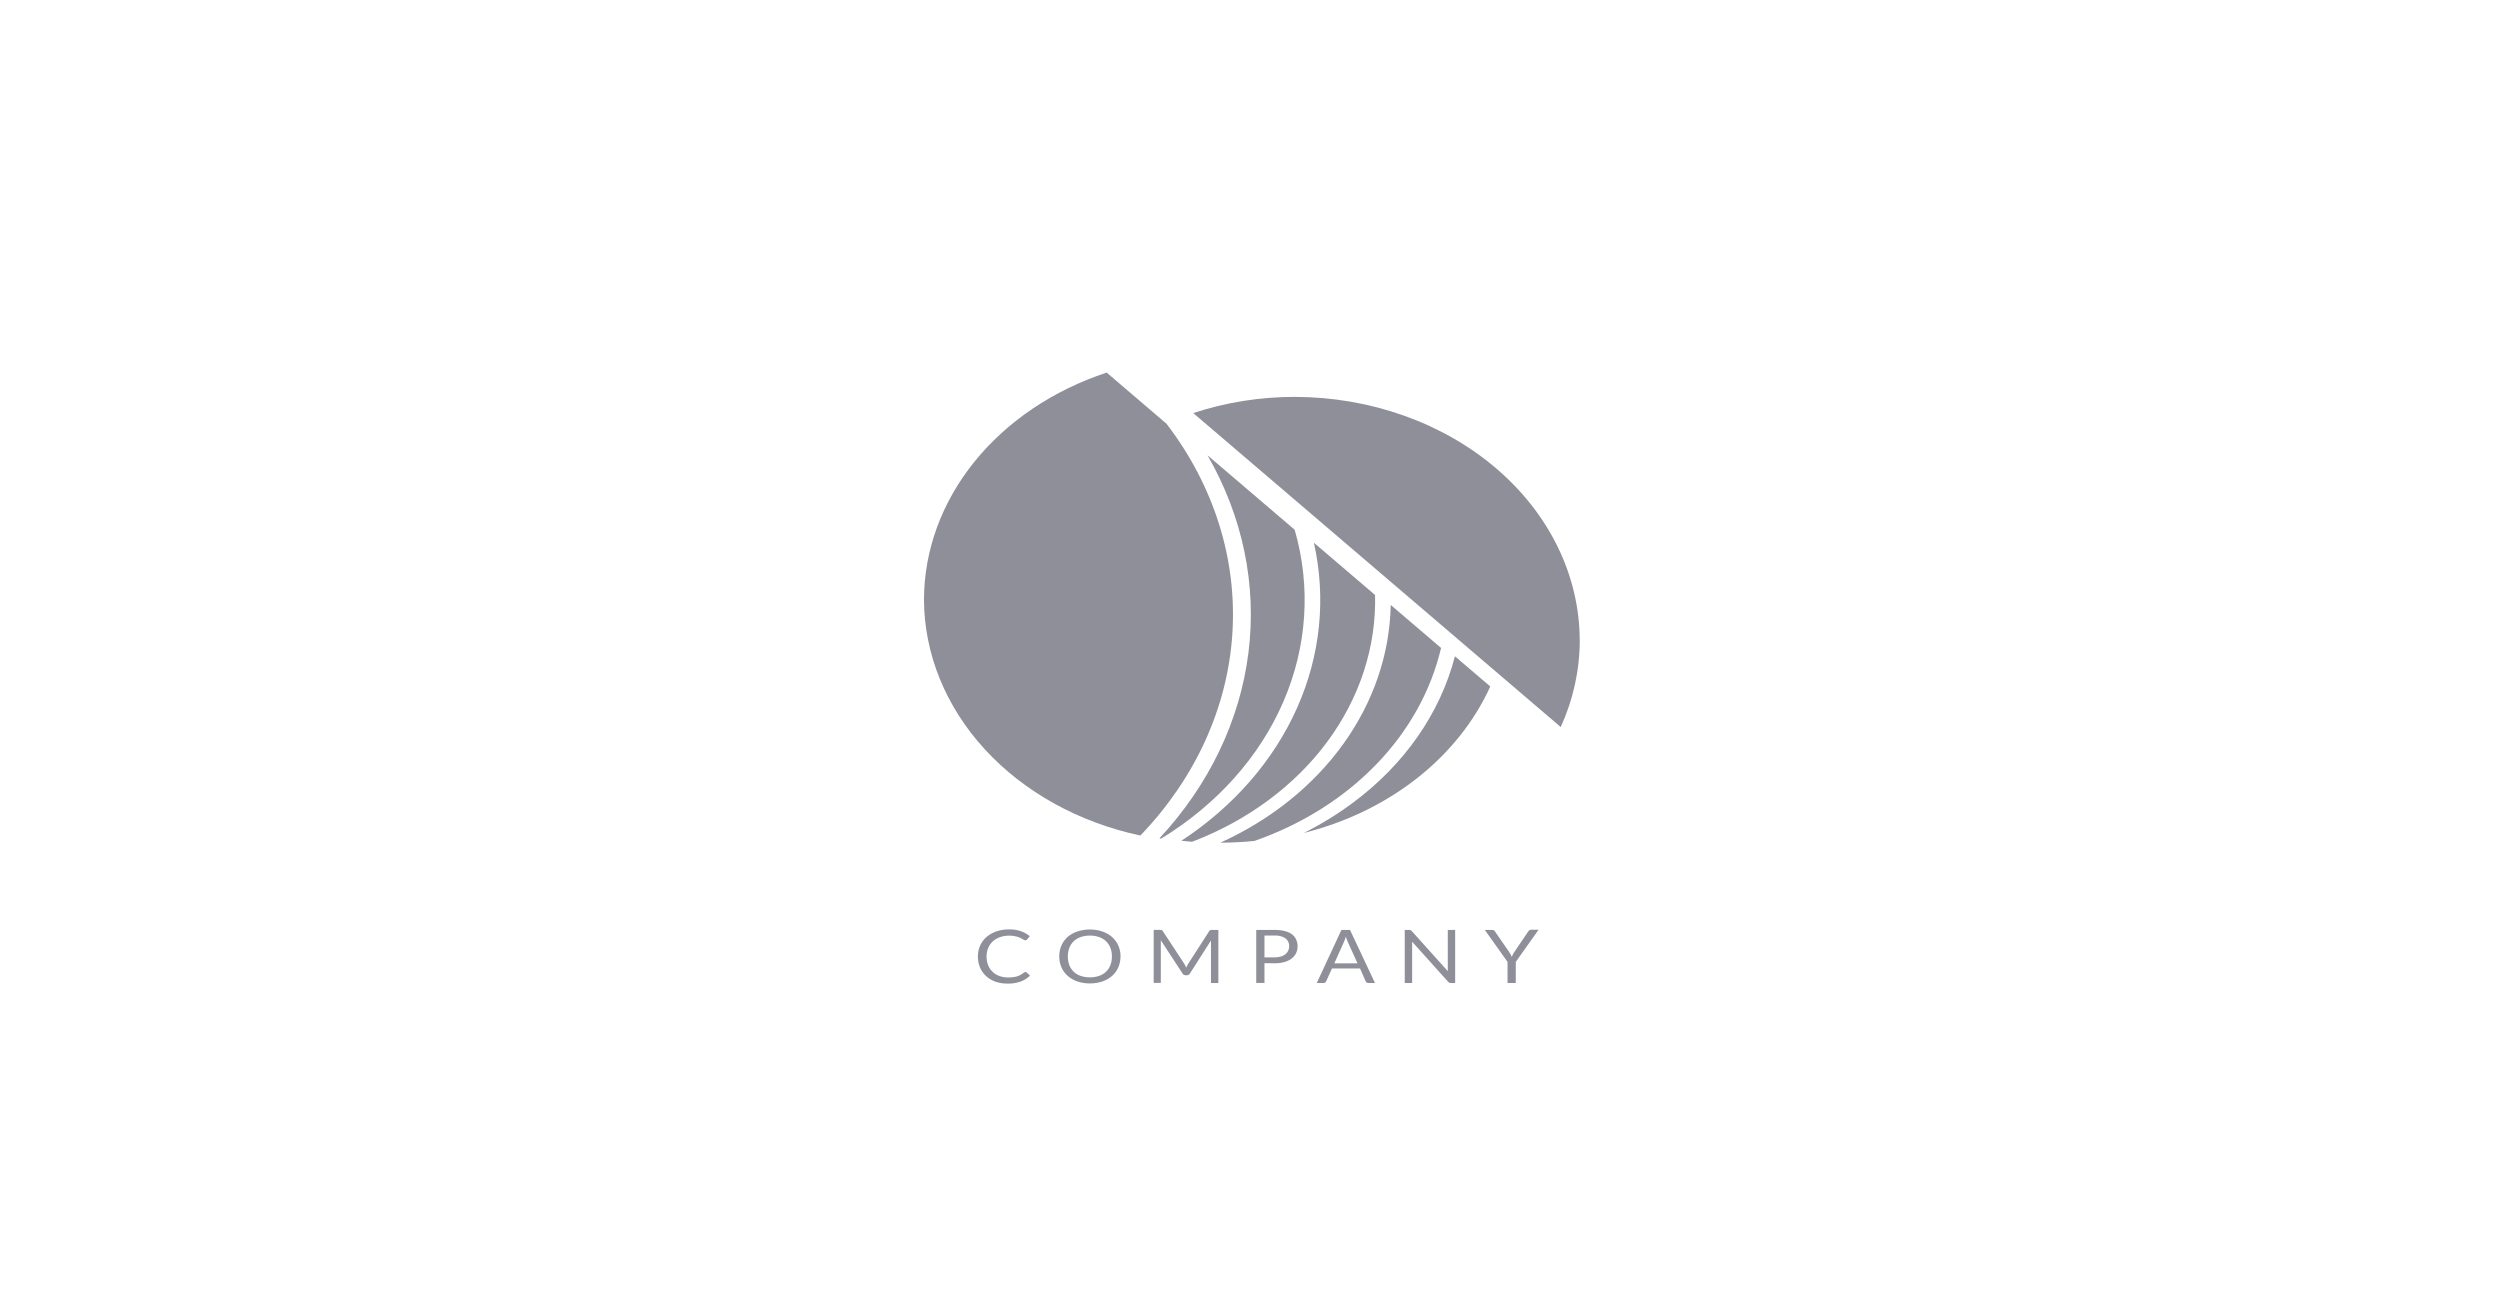
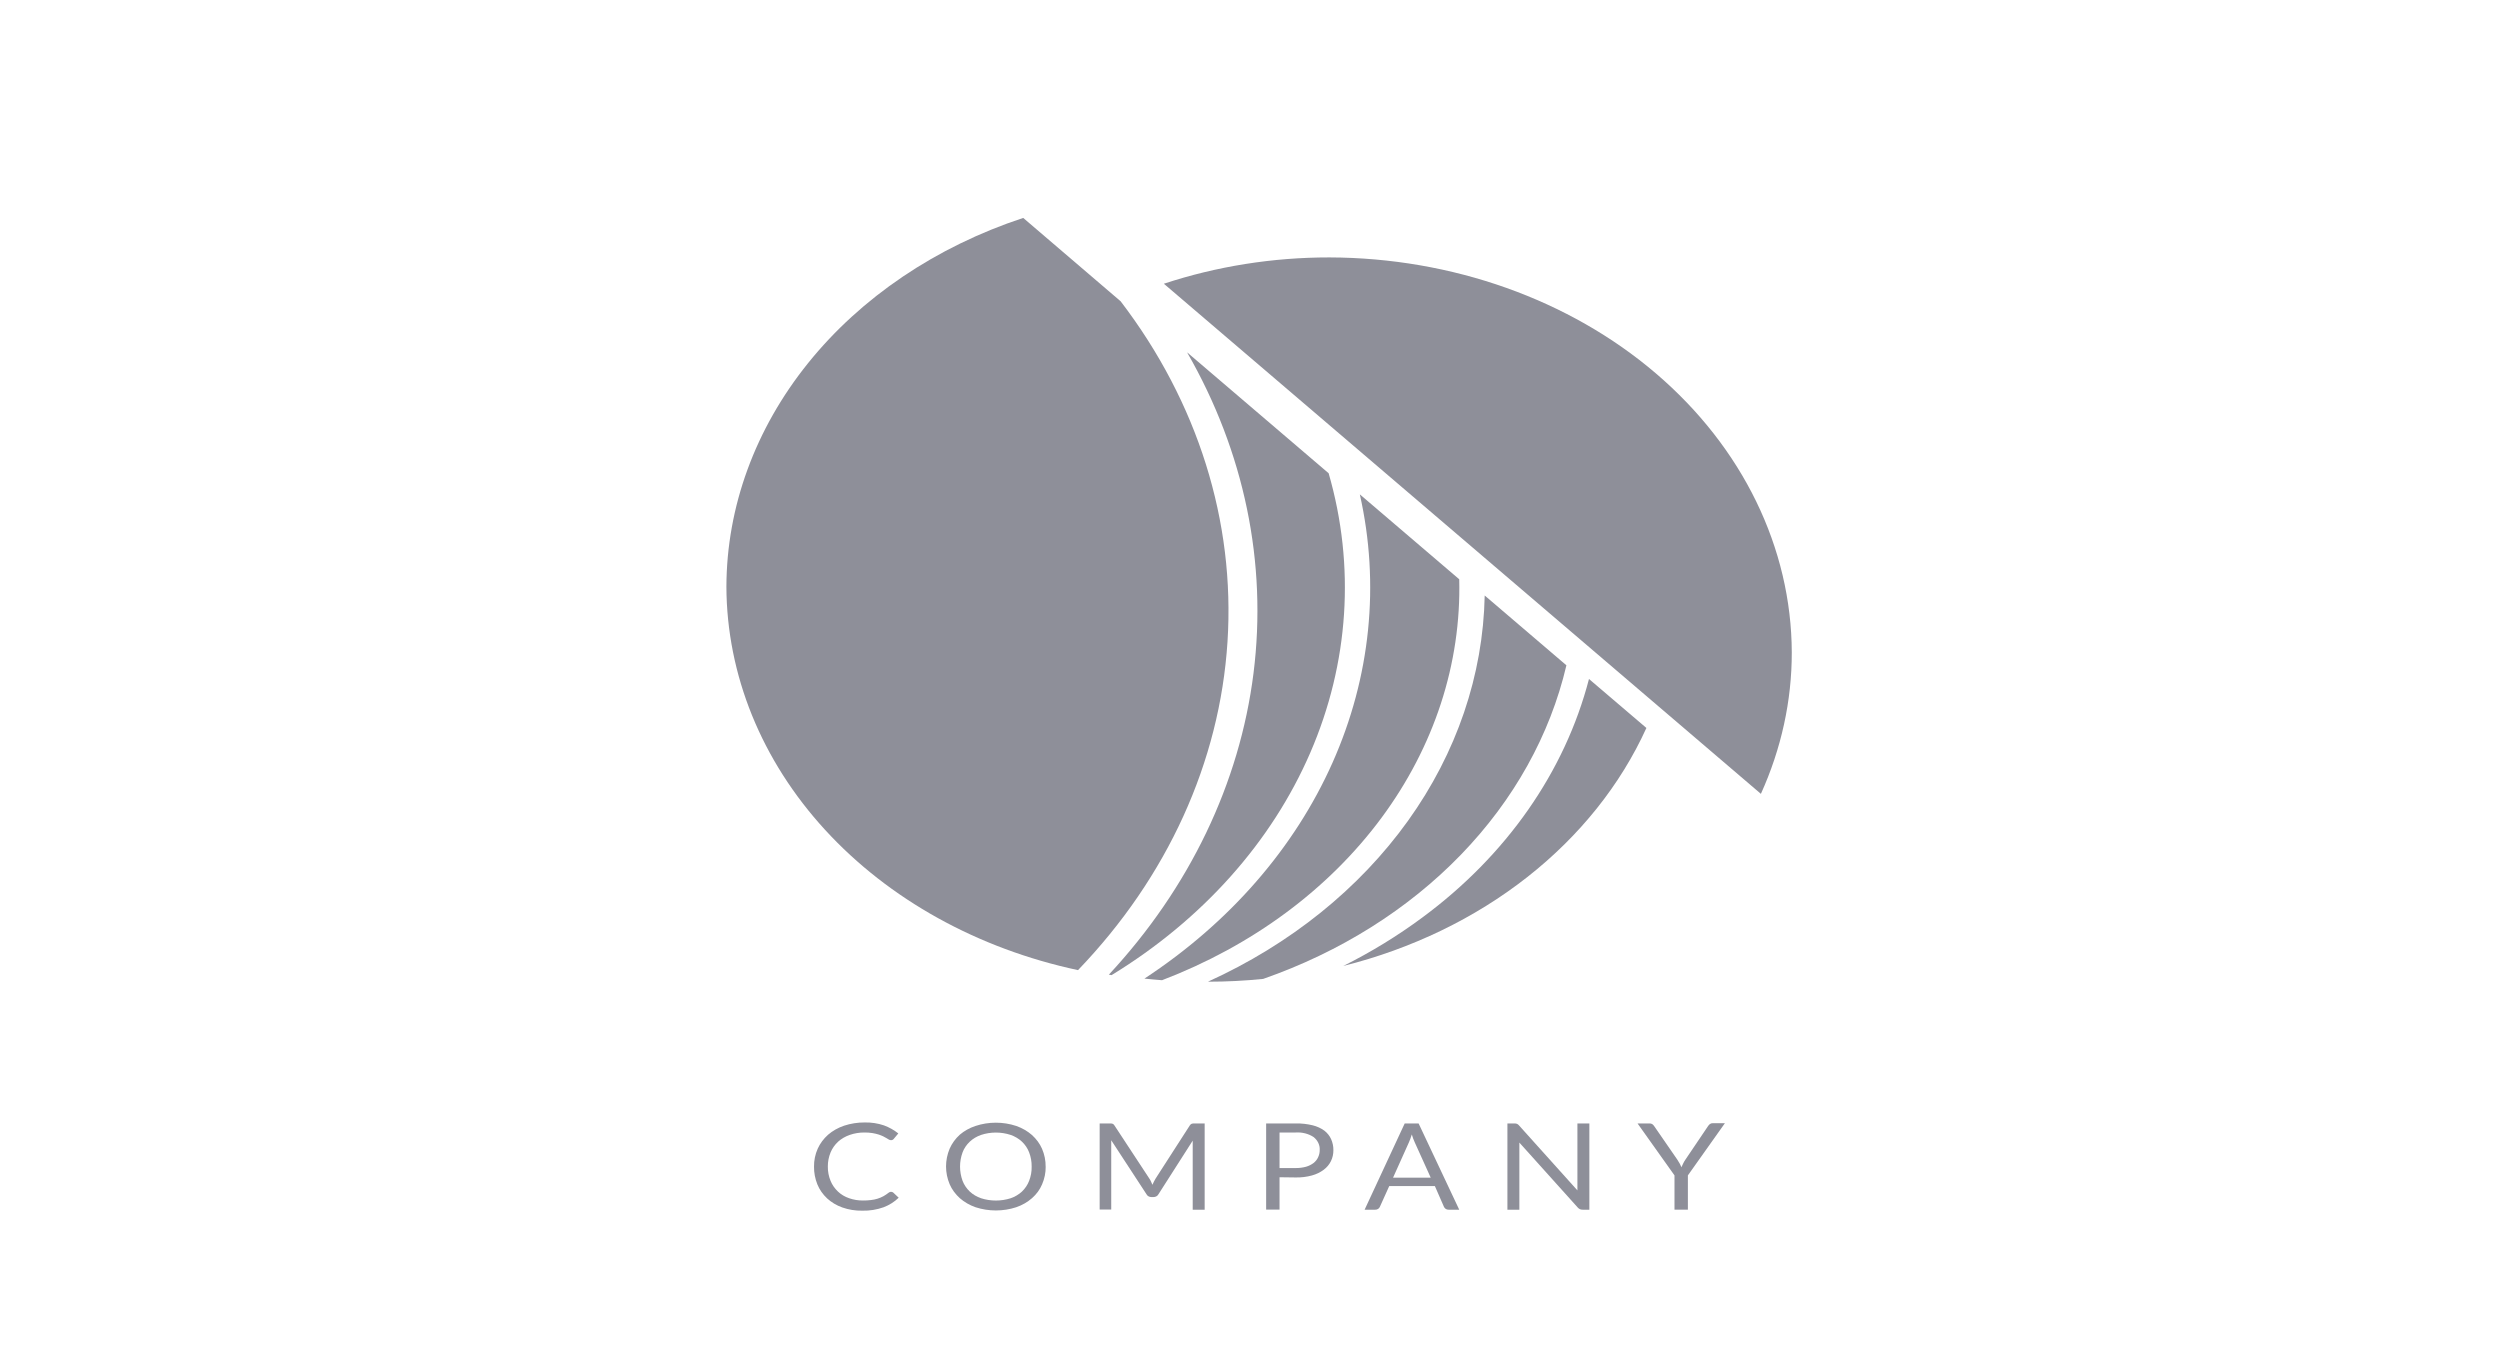
- <svg xmlns="http://www.w3.org/2000/svg" version="1.1" width="61" height="32" viewBox="0 0 61 32">
-   <path fill="#8e8f99" d="M25.022 23.718c0.006 0 0.012 0.001 0.017 0.003s0.010 0.005 0.014 0.009l0.080 0.076c-0.062 0.061-0.139 0.11-0.226 0.143-0.101 0.036-0.21 0.054-0.32 0.051-0.103 0.002-0.206-0.015-0.301-0.048-0.086-0.031-0.163-0.077-0.227-0.136-0.065-0.061-0.114-0.132-0.147-0.209-0.035-0.086-0.052-0.177-0.051-0.268-0.001-0.092 0.017-0.183 0.055-0.269 0.035-0.078 0.088-0.149 0.156-0.209 0.069-0.059 0.151-0.105 0.241-0.136 0.099-0.033 0.204-0.049 0.31-0.048 0.098-0.002 0.196 0.013 0.288 0.044 0.079 0.029 0.152 0.070 0.216 0.121l-0.067 0.081c-0.005 0.006-0.010 0.011-0.017 0.015-0.008 0.005-0.018 0.007-0.027 0.006s-0.020-0.004-0.029-0.009l-0.036-0.021-0.050-0.027c-0.022-0.010-0.044-0.019-0.067-0.027-0.030-0.009-0.060-0.016-0.091-0.021-0.039-0.006-0.079-0.009-0.119-0.009-0.076-0.001-0.152 0.011-0.223 0.036-0.066 0.023-0.125 0.057-0.175 0.101-0.050 0.047-0.089 0.102-0.113 0.161-0.028 0.068-0.042 0.14-0.041 0.213-0.001 0.074 0.013 0.147 0.041 0.216 0.024 0.059 0.062 0.114 0.111 0.16 0.046 0.044 0.103 0.078 0.167 0.099 0.066 0.023 0.136 0.035 0.207 0.034 0.041 0 0.082-0.002 0.122-0.007 0.066-0.007 0.13-0.027 0.186-0.058 0.028-0.016 0.055-0.034 0.079-0.053 0.010-0.008 0.024-0.013 0.038-0.014z" />
-   <path fill="#8e8f99" d="M27.34 23.338c0.001 0.091-0.017 0.181-0.054 0.267-0.033 0.077-0.084 0.148-0.151 0.207s-0.148 0.105-0.237 0.136c-0.197 0.064-0.414 0.064-0.61 0-0.089-0.031-0.169-0.077-0.236-0.136-0.067-0.060-0.119-0.131-0.153-0.209-0.072-0.173-0.072-0.362 0-0.534 0.034-0.078 0.086-0.149 0.153-0.21 0.067-0.057 0.148-0.102 0.236-0.131 0.196-0.065 0.414-0.065 0.61 0 0.089 0.031 0.17 0.077 0.237 0.136 0.066 0.060 0.118 0.13 0.152 0.207 0.037 0.086 0.056 0.177 0.054 0.268zM27.13 23.338c0.002-0.073-0.011-0.145-0.038-0.214-0.023-0.059-0.059-0.114-0.107-0.16-0.047-0.044-0.105-0.079-0.17-0.101-0.143-0.047-0.301-0.047-0.444 0-0.065 0.023-0.123 0.057-0.17 0.101-0.049 0.046-0.086 0.101-0.108 0.16-0.051 0.14-0.051 0.289 0 0.429 0.023 0.059 0.060 0.114 0.108 0.16 0.047 0.044 0.105 0.078 0.17 0.1 0.143 0.046 0.301 0.046 0.444 0 0.065-0.022 0.122-0.057 0.17-0.1 0.048-0.047 0.085-0.101 0.107-0.16 0.027-0.069 0.040-0.142 0.038-0.214z" />
-   <path fill="#8e8f99" d="M28.922 23.563l0.021 0.048c0.008-0.017 0.015-0.033 0.023-0.048s0.016-0.032 0.026-0.047l0.513-0.797c0.010-0.014 0.019-0.022 0.029-0.025 0.014-0.004 0.028-0.005 0.042-0.004h0.152v1.296h-0.18v-0.953c0-0.012 0-0.026 0-0.040s-0.001-0.030 0-0.045l-0.516 0.808c-0.007 0.012-0.017 0.022-0.030 0.029s-0.028 0.011-0.044 0.011h-0.029c-0.016 0-0.031-0.004-0.044-0.011s-0.024-0.017-0.030-0.030l-0.531-0.813c0 0.015 0 0.031 0 0.046s0 0.029 0 0.041v0.953h-0.174v-1.293h0.152c0.014-0.001 0.029 0.001 0.042 0.004 0.012 0.005 0.022 0.014 0.028 0.025l0.524 0.798c0.010 0.015 0.019 0.030 0.026 0.046z" />
-   <path fill="#8e8f99" d="M30.853 23.499v0.485h-0.201v-1.294h0.448c0.084-0.001 0.169 0.008 0.25 0.028 0.065 0.016 0.125 0.043 0.177 0.081 0.045 0.035 0.079 0.078 0.1 0.127 0.024 0.053 0.035 0.109 0.034 0.166 0.001 0.057-0.012 0.113-0.037 0.166-0.024 0.050-0.061 0.094-0.108 0.13-0.052 0.039-0.112 0.068-0.178 0.086-0.078 0.021-0.16 0.031-0.242 0.030l-0.243-0.003zM30.853 23.36h0.243c0.053 0.001 0.105-0.006 0.156-0.020 0.041-0.012 0.080-0.031 0.112-0.056 0.030-0.024 0.053-0.053 0.068-0.086 0.016-0.035 0.025-0.072 0.024-0.109 0.002-0.036-0.005-0.072-0.020-0.105s-0.040-0.064-0.070-0.088c-0.077-0.051-0.173-0.076-0.27-0.069h-0.243v0.533z" />
-   <path fill="#8e8f99" d="M33.551 23.986h-0.159c-0.016 0-0.032-0.004-0.044-0.012-0.011-0.008-0.020-0.018-0.026-0.030l-0.136-0.313h-0.686l-0.142 0.313c-0.005 0.011-0.014 0.021-0.025 0.029-0.013 0.009-0.029 0.013-0.045 0.013h-0.159l0.602-1.296h0.209l0.61 1.296zM32.557 23.505h0.566l-0.239-0.527c-0.018-0.040-0.033-0.080-0.045-0.122l-0.023 0.068c-0.007 0.021-0.015 0.039-0.022 0.055l-0.237 0.527z" />
-   <path fill="#8e8f99" d="M34.418 22.696c0.012 0.006 0.022 0.014 0.030 0.023l0.878 0.977c0-0.015 0-0.031 0-0.045s0-0.029 0-0.043v-0.918h0.18v1.296h-0.1c-0.014 0-0.028-0.002-0.041-0.008s-0.023-0.014-0.032-0.024l-0.877-0.976c0.001 0.015 0.001 0.030 0 0.045s0 0.027 0 0.039v0.924h-0.18v-1.296h0.106c0.012-0 0.025 0.002 0.036 0.006z" />
-   <path fill="#8e8f99" d="M36.985 23.47v0.515h-0.201v-0.515l-0.555-0.78h0.18c0.016-0.001 0.031 0.003 0.043 0.011 0.011 0.008 0.020 0.018 0.027 0.029l0.347 0.503c0.014 0.021 0.026 0.041 0.036 0.060s0.018 0.037 0.025 0.055l0.026-0.056c0.010-0.020 0.021-0.040 0.034-0.059l0.343-0.507c0.007-0.010 0.016-0.019 0.026-0.027 0.012-0.009 0.028-0.014 0.043-0.013h0.182l-0.556 0.784z" />
-   <path fill="#8e8f99" d="M28.823 20.515c0.087 0.009 0.176 0.017 0.265 0.024 1.354-0.518 2.5-1.365 3.294-2.436s1.201-2.318 1.17-3.585l-1.493-1.275c0.303 1.349 0.162 2.744-0.41 4.029s-1.55 2.408-2.826 3.244z" />
-   <path fill="#8e8f99" d="M28.29 20.456l0.040 0.007c1.364-0.833 2.403-1.997 2.984-3.341s0.677-2.805 0.276-4.196l-2.126-1.816c0.86 1.493 1.206 3.164 0.998 4.818s-0.961 3.225-2.172 4.528z" />
-   <path fill="#8e8f99" d="M35.5 16.015c-0.361 1.393-1.238 2.648-2.501 3.581-0.369 0.274-0.767 0.518-1.188 0.729 1.028-0.258 1.974-0.715 2.763-1.335s1.401-1.386 1.789-2.24l-0.862-0.736z" />
-   <path fill="#8e8f99" d="M35.162 15.81l-1.228-1.049c-0.023 1.196-0.421 2.364-1.152 3.384s-1.768 1.854-3.004 2.416h0.006c0.275-0 0.551-0.014 0.824-0.042 1.155-0.403 2.175-1.044 2.97-1.865s1.339-1.799 1.584-2.844z" />
-   <path fill="#8e8f99" d="M28.468 10.344l-1.465-1.253c-1.309 0.432-2.435 1.192-3.231 2.18s-1.223 2.158-1.227 3.357v0c0.005 1.325 0.527 2.611 1.483 3.654s2.293 1.784 3.797 2.105c1.343-1.398 2.13-3.126 2.245-4.932s-0.446-3.597-1.604-5.111z" />
-   <path fill="#8e8f99" d="M38.545 15.617c-0.005-1.572-0.739-3.079-2.040-4.19s-3.064-1.738-4.904-1.743c-0.85-0.001-1.693 0.133-2.486 0.395l8.967 7.661c0.307-0.677 0.464-1.397 0.464-2.123z" />
+ <svg xmlns="http://www.w3.org/2000/svg" version="1.1" width="59" height="32" viewBox="0 0 59 32">
+   <path fill="#8e8f99" d="M21.034 28.128c0.009 0 0.018 0.002 0.027 0.005s0.016 0.008 0.022 0.014l0.126 0.119c-0.098 0.096-0.219 0.173-0.355 0.225-0.159 0.057-0.331 0.085-0.503 0.081-0.162 0.003-0.323-0.023-0.473-0.076-0.135-0.048-0.257-0.121-0.357-0.213-0.102-0.095-0.18-0.207-0.23-0.329-0.055-0.136-0.082-0.278-0.080-0.422-0.002-0.144 0.027-0.288 0.087-0.423 0.055-0.122 0.138-0.234 0.244-0.329 0.108-0.093 0.237-0.166 0.379-0.214 0.155-0.051 0.321-0.077 0.487-0.076 0.155-0.003 0.309 0.020 0.453 0.069 0.125 0.046 0.24 0.111 0.339 0.19l-0.106 0.127c-0.007 0.009-0.016 0.017-0.027 0.023-0.012 0.007-0.028 0.011-0.043 0.009-0.016-0.001-0.032-0.006-0.046-0.014l-0.057-0.034-0.079-0.043c-0.034-0.016-0.069-0.030-0.106-0.042-0.047-0.014-0.095-0.026-0.144-0.034-0.062-0.010-0.125-0.014-0.188-0.014-0.12-0.001-0.239 0.018-0.35 0.057-0.104 0.036-0.197 0.090-0.274 0.159-0.079 0.073-0.139 0.16-0.178 0.253-0.044 0.107-0.066 0.22-0.065 0.334-0.002 0.116 0.020 0.23 0.065 0.34 0.038 0.093 0.098 0.179 0.175 0.252 0.072 0.068 0.162 0.122 0.262 0.156 0.103 0.036 0.213 0.055 0.325 0.054 0.064 0.001 0.129-0.003 0.192-0.011 0.104-0.011 0.204-0.042 0.292-0.090 0.044-0.025 0.086-0.053 0.125-0.084 0.016-0.013 0.038-0.021 0.060-0.022z" />
+   <path fill="#8e8f99" d="M24.678 27.532c0.002 0.143-0.027 0.285-0.085 0.419-0.051 0.122-0.132 0.233-0.238 0.326s-0.232 0.166-0.373 0.214c-0.309 0.101-0.65 0.101-0.959 0-0.14-0.049-0.266-0.122-0.371-0.214-0.105-0.095-0.187-0.206-0.24-0.329-0.114-0.271-0.114-0.568 0-0.84 0.054-0.122 0.135-0.235 0.24-0.33 0.106-0.090 0.232-0.16 0.371-0.206 0.308-0.102 0.651-0.102 0.959 0 0.14 0.049 0.267 0.122 0.372 0.214 0.104 0.094 0.185 0.204 0.238 0.325 0.058 0.135 0.087 0.278 0.085 0.422zM24.347 27.532c0.002-0.114-0.018-0.228-0.060-0.337-0.035-0.093-0.093-0.179-0.169-0.252-0.074-0.069-0.165-0.124-0.267-0.159-0.224-0.074-0.473-0.074-0.697 0-0.102 0.035-0.193 0.090-0.267 0.159-0.077 0.073-0.135 0.159-0.17 0.252-0.080 0.219-0.080 0.454 0 0.674 0.036 0.093 0.094 0.179 0.17 0.252 0.074 0.069 0.165 0.123 0.267 0.158 0.225 0.072 0.472 0.072 0.697 0 0.102-0.035 0.192-0.089 0.267-0.158 0.076-0.073 0.133-0.159 0.169-0.252 0.042-0.109 0.063-0.223 0.060-0.337z" />
+   <path fill="#8e8f99" d="M27.164 27.885l0.033 0.076c0.013-0.027 0.024-0.051 0.036-0.076s0.026-0.050 0.041-0.074l0.806-1.252c0.016-0.022 0.030-0.035 0.046-0.039 0.021-0.006 0.044-0.008 0.066-0.007h0.238v2.036h-0.282v-1.497c0-0.019 0-0.040 0-0.063-0.002-0.023-0.002-0.047 0-0.070l-0.811 1.269c-0.010 0.019-0.027 0.035-0.047 0.046s-0.045 0.017-0.069 0.017h-0.046c-0.025 0-0.049-0.006-0.069-0.017s-0.037-0.027-0.047-0.047l-0.834-1.277c0 0.024 0 0.049 0 0.073s0 0.046 0 0.065v1.497h-0.273v-2.032h0.238c0.022-0.001 0.045 0.001 0.066 0.007 0.020 0.008 0.035 0.022 0.044 0.039l0.823 1.253c0.016 0.023 0.030 0.047 0.041 0.073z" />
+   <path fill="#8e8f99" d="M30.197 27.784v0.763h-0.316v-2.034h0.704c0.133-0.002 0.265 0.013 0.393 0.044 0.102 0.025 0.197 0.068 0.278 0.127 0.070 0.055 0.124 0.123 0.158 0.199 0.037 0.083 0.055 0.171 0.054 0.26 0.001 0.089-0.018 0.178-0.058 0.26-0.038 0.078-0.096 0.148-0.17 0.203-0.081 0.061-0.176 0.107-0.279 0.135-0.123 0.034-0.251 0.049-0.38 0.047l-0.382-0.005zM30.197 27.566h0.382c0.083 0.001 0.165-0.010 0.244-0.031 0.065-0.019 0.125-0.049 0.177-0.088 0.047-0.037 0.084-0.083 0.107-0.135 0.026-0.054 0.039-0.113 0.038-0.171 0.004-0.057-0.007-0.113-0.032-0.166s-0.062-0.1-0.11-0.139c-0.12-0.080-0.272-0.119-0.424-0.109h-0.382v0.838z" />
+   <path fill="#8e8f99" d="M34.437 28.549h-0.249c-0.025 0.001-0.050-0.006-0.069-0.019-0.018-0.013-0.032-0.029-0.041-0.047l-0.215-0.492h-1.077l-0.222 0.492c-0.008 0.018-0.022 0.034-0.039 0.046-0.020 0.014-0.045 0.021-0.071 0.020h-0.249l0.946-2.036h0.328l0.959 2.036zM32.875 27.793h0.89l-0.375-0.829c-0.029-0.062-0.052-0.126-0.071-0.191l-0.036 0.106c-0.011 0.032-0.024 0.062-0.035 0.086l-0.372 0.828z" />
+   <path fill="#8e8f99" d="M35.8 26.522c0.019 0.009 0.035 0.021 0.047 0.036l1.38 1.535c0-0.024 0-0.049 0-0.071s0-0.046 0-0.067v-1.442h0.282v2.036h-0.158c-0.022 0.001-0.045-0.004-0.065-0.012-0.020-0.010-0.037-0.023-0.050-0.038l-1.379-1.534c0.002 0.023 0.002 0.047 0 0.070 0 0.023 0 0.043 0 0.062v1.452h-0.282v-2.036h0.167c0.020-0 0.039 0.003 0.057 0.009z" />
+   <path fill="#8e8f99" d="M39.834 27.739v0.809h-0.316v-0.809l-0.872-1.226h0.282c0.024-0.001 0.048 0.005 0.068 0.018 0.017 0.013 0.032 0.029 0.043 0.046l0.546 0.791c0.022 0.034 0.041 0.065 0.057 0.094s0.028 0.058 0.039 0.086l0.041-0.088c0.015-0.032 0.033-0.063 0.054-0.093l0.538-0.797c0.011-0.016 0.025-0.030 0.041-0.043 0.019-0.014 0.043-0.021 0.068-0.020h0.285l-0.874 1.232z" />
+   <path fill="#8e8f99" d="M27.008 23.095c0.137 0.015 0.276 0.027 0.416 0.038 2.128-0.813 3.929-2.145 5.176-3.828s1.887-3.643 1.838-5.634l-2.346-2.004c0.477 2.12 0.254 4.313-0.644 6.331s-2.436 3.783-4.441 5.098z" />
+   <path fill="#8e8f99" d="M26.17 23.002l0.063 0.011c2.143-1.31 3.776-3.138 4.69-5.25s1.064-4.408 0.433-6.594l-3.341-2.854c1.351 2.346 1.895 4.972 1.568 7.572s-1.511 5.067-3.414 7.115z" />
+   <path fill="#8e8f99" d="M37.5 16.024c-0.568 2.188-1.946 4.162-3.931 5.628-0.58 0.43-1.205 0.814-1.868 1.145 1.616-0.406 3.102-1.123 4.342-2.097s2.202-2.178 2.812-3.52l-1.355-1.156z" />
+   <path fill="#8e8f99" d="M36.968 15.702l-1.929-1.648c-0.037 1.879-0.662 3.716-1.811 5.318s-2.779 2.914-4.721 3.796h0.009c0.433-0 0.865-0.022 1.295-0.066 1.815-0.633 3.418-1.64 4.667-2.931s2.104-2.826 2.489-4.469z" />
+   <path fill="#8e8f99" d="M26.449 7.112l-2.301-1.969c-2.057 0.679-3.827 1.873-5.077 3.426s-1.922 3.392-1.928 5.276v0c0.008 2.082 0.828 4.103 2.331 5.742s3.603 2.803 5.967 3.308c2.111-2.197 3.346-4.912 3.528-7.75s-0.701-5.652-2.52-8.032z" />
+   <path fill="#8e8f99" d="M42.286 15.399c-0.008-2.47-1.161-4.838-3.205-6.585s-4.815-2.731-7.707-2.739c-1.336-0.001-2.661 0.21-3.907 0.621l14.090 12.039c0.482-1.064 0.73-2.196 0.729-3.337z" />
</svg>
